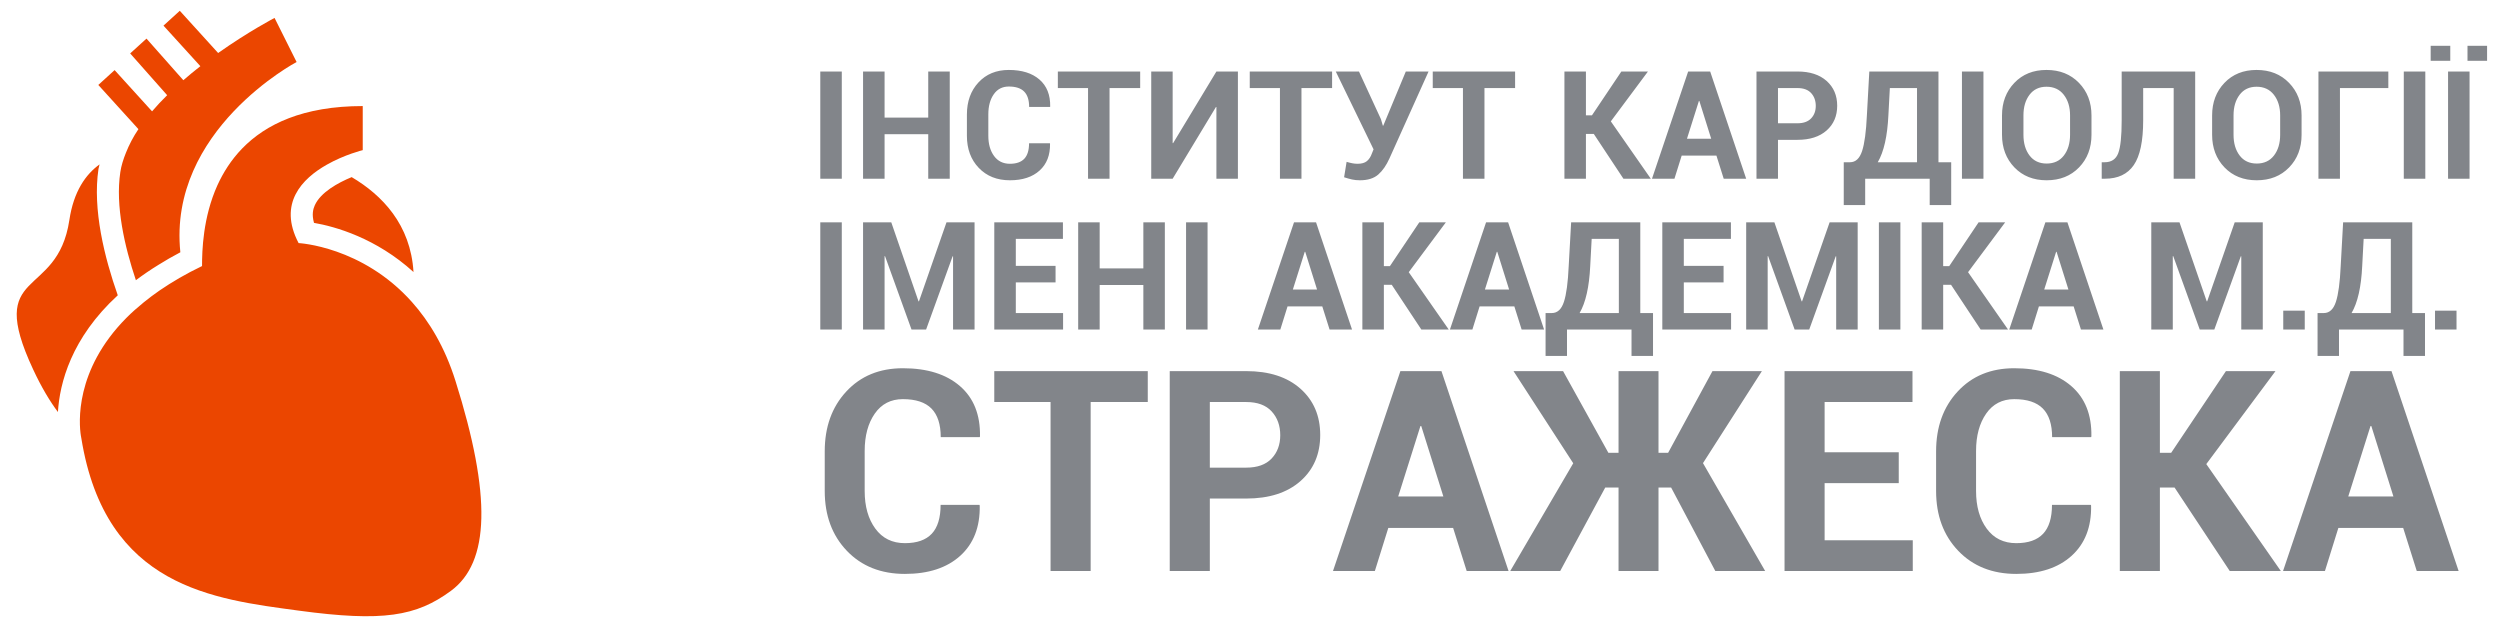
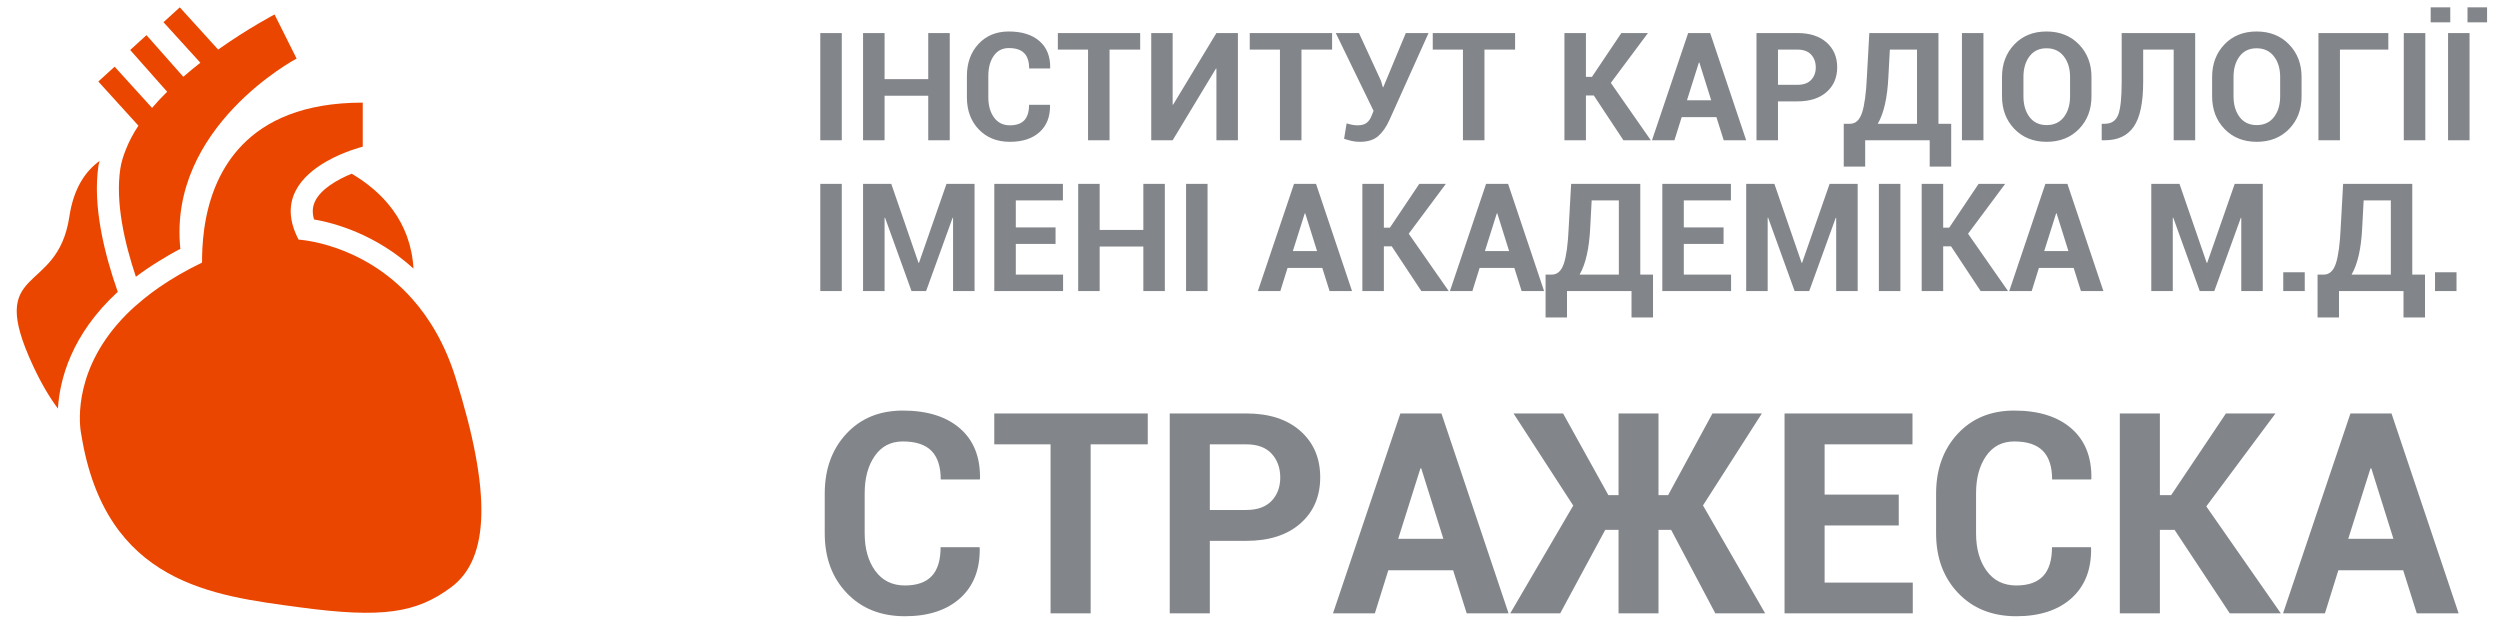
<svg xmlns="http://www.w3.org/2000/svg" width="130px" height="33px" viewBox="0 0 130 33" version="1.1">
  <defs />
  <g id="Artboard" stroke="none" stroke-width="1" fill="none" fill-rule="evenodd" transform="translate(-73, -168)">
    <g id="logo" transform="translate(73.24609, 168.2354)" fill-rule="nonzero">
-       <path d="M16.123,10.44 C16.423,9.771 17.316,9.274 18.041,8.975 C19.626,9.912 21.108,11.443 21.256,13.91 C19.31,12.14 17.184,11.545 16.082,11.354 C15.958,10.913 16.038,10.63 16.123,10.44 Z M4.875,8.548 C4.56,10.653 5.187,13.158 5.878,15.12 C3.454,17.343 2.856,19.695 2.766,21.19 C2.339,20.618 1.907,19.899 1.477,18.974 C-1.034,13.6 2.731,15.392 3.36,11.212 C3.583,9.71 4.215,8.83 4.931,8.313 C4.915,8.391 4.889,8.468 4.875,8.548 Z M6.303,7.707 C6.469,7.29 6.683,6.878 6.952,6.48 L4.866,4.182 L5.714,3.41 L7.661,5.554 C7.906,5.266 8.171,4.986 8.446,4.715 L6.523,2.543 L7.371,1.772 L9.287,3.936 C9.58,3.683 9.875,3.437 10.173,3.206 L8.255,1.098 L9.103,0.325 L11.097,2.521 C12.686,1.397 14.031,0.697 14.031,0.697 L15.177,2.989 C15.177,2.989 8.478,6.525 9.132,12.883 C8.725,13.095 8.356,13.313 7.999,13.534 C7.574,13.795 7.181,14.064 6.82,14.336 C6.231,12.578 5.747,10.465 6.01,8.719 C6.059,8.379 6.169,8.041 6.303,7.707 Z M21.178,15.473 C22.073,16.477 22.883,17.804 23.438,19.571 C25.321,25.544 25.222,29.008 23.198,30.492 C21.404,31.809 19.673,32.113 15.279,31.516 C10.887,30.92 5.241,30.323 3.984,22.558 C3.984,22.558 3.972,22.5 3.958,22.414 C3.861,21.786 3.627,19.021 6.322,16.299 C6.593,16.025 6.9,15.753 7.234,15.482 C7.489,15.275 7.76,15.071 8.055,14.867 C8.694,14.431 9.415,14.004 10.26,13.6 C10.26,12.806 10.303,11.075 11.059,9.399 C11.362,8.734 11.776,8.076 12.344,7.489 C13.571,6.222 15.519,5.28 18.616,5.28 L18.616,7.572 C18.616,7.572 17.678,7.8 16.743,8.331 C15.469,9.054 14.196,10.341 15.281,12.405 C15.281,12.405 18.588,12.566 21.178,15.473 Z" id="Combined-Shape" fill="#EB4600" />
-       <path d="M43.527,9.058 L42.409,9.058 L42.409,3.483 L43.527,3.483 L43.527,9.058 Z M49.141,9.058 L48.022,9.058 L48.022,6.742 L45.752,6.742 L45.752,9.058 L44.633,9.058 L44.633,3.483 L45.752,3.483 L45.752,5.88 L48.022,5.88 L48.022,3.483 L49.141,3.483 L49.141,9.058 Z M54.349,7.213 L54.356,7.236 C54.366,7.83 54.185,8.296 53.812,8.633 C53.44,8.97 52.925,9.139 52.269,9.139 C51.6,9.139 51.06,8.924 50.649,8.493 C50.238,8.063 50.033,7.507 50.033,6.826 L50.033,5.719 C50.033,5.04 50.233,4.484 50.634,4.051 C51.035,3.619 51.561,3.402 52.212,3.402 C52.891,3.402 53.422,3.568 53.805,3.9 C54.188,4.232 54.374,4.699 54.364,5.302 L54.356,5.325 L53.269,5.325 C53.269,4.967 53.183,4.701 53.01,4.526 C52.838,4.351 52.572,4.264 52.212,4.264 C51.877,4.264 51.616,4.399 51.429,4.668 C51.241,4.937 51.147,5.285 51.147,5.711 L51.147,6.826 C51.147,7.255 51.246,7.604 51.444,7.875 C51.642,8.146 51.917,8.281 52.269,8.281 C52.604,8.281 52.853,8.193 53.018,8.019 C53.183,7.844 53.265,7.575 53.265,7.213 L54.349,7.213 Z M59.043,4.344 L57.45,4.344 L57.45,9.058 L56.332,9.058 L56.332,4.344 L54.762,4.344 L54.762,3.483 L59.043,3.483 L59.043,4.344 Z M63.007,3.483 L64.125,3.483 L64.125,9.058 L63.007,9.058 L63.007,5.332 L62.984,5.328 L60.732,9.058 L59.618,9.058 L59.618,3.483 L60.732,3.483 L60.732,7.205 L60.755,7.209 L63.007,3.483 Z M69.023,4.344 L67.43,4.344 L67.43,9.058 L66.311,9.058 L66.311,4.344 L64.741,4.344 L64.741,3.483 L69.023,3.483 L69.023,4.344 Z M71.562,5.96 L71.661,6.297 L71.684,6.301 L72.856,3.483 L74.039,3.483 L72.006,8.001 C71.845,8.361 71.651,8.641 71.424,8.84 C71.196,9.039 70.879,9.139 70.47,9.139 C70.317,9.139 70.18,9.125 70.06,9.098 C69.94,9.072 69.803,9.033 69.647,8.982 L69.777,8.181 C69.892,8.215 69.993,8.239 70.081,8.256 C70.17,8.273 70.258,8.281 70.348,8.281 C70.557,8.281 70.718,8.236 70.83,8.145 C70.942,8.054 71.031,7.92 71.094,7.741 L71.179,7.53 L69.214,3.483 L70.42,3.483 L71.562,5.96 Z M78.539,4.344 L76.946,4.344 L76.946,9.058 L75.827,9.058 L75.827,4.344 L74.257,4.344 L74.257,3.483 L78.539,3.483 L78.539,4.344 Z M82.632,6.73 L82.222,6.73 L82.222,9.058 L81.104,9.058 L81.104,3.483 L82.222,3.483 L82.222,5.761 L82.536,5.761 L84.064,3.483 L85.447,3.483 L83.517,6.075 L85.596,9.058 L84.172,9.058 L82.632,6.73 Z M89.008,7.856 L87.201,7.856 L86.825,9.058 L85.657,9.058 L87.538,3.483 L88.683,3.483 L90.555,9.058 L89.387,9.058 L89.008,7.856 Z M87.476,6.979 L88.736,6.979 L88.12,5.014 L88.097,5.014 L87.476,6.979 Z M92.209,7.036 L92.209,9.058 L91.091,9.058 L91.091,3.483 L93.224,3.483 C93.865,3.483 94.369,3.646 94.737,3.973 C95.104,4.3 95.288,4.73 95.288,5.263 C95.288,5.797 95.104,6.226 94.737,6.55 C94.369,6.874 93.865,7.036 93.224,7.036 L92.209,7.036 Z M92.209,6.175 L93.224,6.175 C93.536,6.175 93.772,6.09 93.933,5.92 C94.094,5.75 94.174,5.534 94.174,5.271 C94.174,5.003 94.094,4.782 93.935,4.607 C93.775,4.432 93.538,4.344 93.224,4.344 L92.209,4.344 L92.209,6.175 Z M101.216,10.429 L100.098,10.429 L100.098,9.058 L96.743,9.058 L96.743,10.429 L95.629,10.429 L95.629,8.201 L95.955,8.201 C96.246,8.201 96.455,8.006 96.583,7.618 C96.71,7.23 96.793,6.613 96.832,5.765 L96.958,3.483 L100.554,3.483 L100.554,8.201 L101.216,8.201 L101.216,10.429 Z M97.95,5.765 C97.924,6.304 97.865,6.776 97.774,7.182 C97.682,7.588 97.557,7.927 97.398,8.201 L99.439,8.201 L99.439,4.344 L98.026,4.344 L97.95,5.765 Z M102.893,9.058 L101.775,9.058 L101.775,3.483 L102.893,3.483 L102.893,9.058 Z M108.511,6.772 C108.511,7.459 108.295,8.025 107.864,8.47 C107.432,8.916 106.871,9.139 106.179,9.139 C105.49,9.139 104.931,8.915 104.502,8.469 C104.073,8.022 103.858,7.456 103.858,6.772 L103.858,5.769 C103.858,5.087 104.072,4.522 104.5,4.074 C104.927,3.626 105.485,3.402 106.171,3.402 C106.863,3.402 107.426,3.626 107.86,4.074 C108.294,4.522 108.511,5.087 108.511,5.769 L108.511,6.772 Z M107.397,5.761 C107.397,5.327 107.288,4.971 107.071,4.693 C106.854,4.415 106.554,4.275 106.171,4.275 C105.793,4.275 105.499,4.415 105.289,4.693 C105.078,4.971 104.973,5.327 104.973,5.761 L104.973,6.772 C104.973,7.214 105.079,7.574 105.291,7.852 C105.502,8.13 105.799,8.269 106.179,8.269 C106.562,8.269 106.861,8.13 107.075,7.852 C107.289,7.574 107.397,7.214 107.397,6.772 L107.397,5.761 Z M113.903,3.483 L113.903,9.058 L112.785,9.058 L112.785,4.344 L111.199,4.344 L111.199,6.022 C111.199,7.099 111.037,7.874 110.711,8.348 C110.386,8.822 109.885,9.058 109.208,9.058 L109.043,9.058 L109.043,8.201 L109.197,8.201 C109.546,8.201 109.781,8.045 109.901,7.733 C110.021,7.422 110.081,6.851 110.081,6.022 L110.081,3.483 L113.903,3.483 Z M119.436,6.772 C119.436,7.459 119.221,8.025 118.789,8.47 C118.358,8.916 117.796,9.139 117.104,9.139 C116.415,9.139 115.856,8.915 115.427,8.469 C114.998,8.022 114.784,7.456 114.784,6.772 L114.784,5.769 C114.784,5.087 114.997,4.522 115.425,4.074 C115.853,3.626 116.41,3.402 117.096,3.402 C117.788,3.402 118.351,3.626 118.785,4.074 C119.219,4.522 119.436,5.087 119.436,5.769 L119.436,6.772 Z M118.322,5.761 C118.322,5.327 118.213,4.971 117.996,4.693 C117.779,4.415 117.479,4.275 117.096,4.275 C116.719,4.275 116.424,4.415 116.214,4.693 C116.003,4.971 115.898,5.327 115.898,5.761 L115.898,6.772 C115.898,7.214 116.004,7.574 116.216,7.852 C116.428,8.13 116.724,8.269 117.104,8.269 C117.487,8.269 117.786,8.13 118,7.852 C118.215,7.574 118.322,7.214 118.322,6.772 L118.322,5.761 Z M123.947,4.344 L121.431,4.344 L121.431,9.058 L120.313,9.058 L120.313,3.483 L123.947,3.483 L123.947,4.344 Z M125.87,9.058 L124.751,9.058 L124.751,3.483 L125.87,3.483 L125.87,9.058 Z M128.171,9.058 L127.053,9.058 L127.053,3.483 L128.171,3.483 L128.171,9.058 Z M129.082,2.927 L128.064,2.927 L128.064,2.146 L129.082,2.146 L129.082,2.927 Z M127.168,2.927 L126.149,2.927 L126.149,2.146 L127.168,2.146 L127.168,2.927 Z M43.527,16.901 L42.409,16.901 L42.409,11.325 L43.527,11.325 L43.527,16.901 Z M47.517,15.434 L47.54,15.434 L48.972,11.325 L50.431,11.325 L50.431,16.901 L49.313,16.901 L49.313,13.094 L49.29,13.091 L47.911,16.901 L47.153,16.901 L45.775,13.083 L45.752,13.087 L45.752,16.901 L44.633,16.901 L44.633,11.325 L46.1,11.325 L47.517,15.434 Z M54.643,14.45 L52.576,14.45 L52.576,16.043 L55.034,16.043 L55.034,16.901 L51.457,16.901 L51.457,11.325 L55.026,11.325 L55.026,12.187 L52.576,12.187 L52.576,13.588 L54.643,13.588 L54.643,14.45 Z M60.326,16.901 L59.208,16.901 L59.208,14.584 L56.937,14.584 L56.937,16.901 L55.819,16.901 L55.819,11.325 L56.937,11.325 L56.937,13.722 L59.208,13.722 L59.208,11.325 L60.326,11.325 L60.326,16.901 Z M62.547,16.901 L61.429,16.901 L61.429,11.325 L62.547,11.325 L62.547,16.901 Z M68.513,15.698 L66.706,15.698 L66.331,16.901 L65.163,16.901 L67.043,11.325 L68.188,11.325 L70.06,16.901 L68.892,16.901 L68.513,15.698 Z M66.982,14.821 L68.241,14.821 L67.625,12.857 L67.602,12.857 L66.982,14.821 Z M72.124,14.573 L71.715,14.573 L71.715,16.901 L70.597,16.901 L70.597,11.325 L71.715,11.325 L71.715,13.604 L72.029,13.604 L73.557,11.325 L74.939,11.325 L73.009,13.918 L75.088,16.901 L73.664,16.901 L72.124,14.573 Z M78.5,15.698 L76.693,15.698 L76.318,16.901 L75.15,16.901 L77.03,11.325 L78.175,11.325 L80.047,16.901 L78.879,16.901 L78.5,15.698 Z M76.969,14.821 L78.228,14.821 L77.612,12.857 L77.589,12.857 L76.969,14.821 Z M85.711,18.272 L84.593,18.272 L84.593,16.901 L81.238,16.901 L81.238,18.272 L80.124,18.272 L80.124,16.043 L80.449,16.043 C80.741,16.043 80.95,15.849 81.078,15.461 C81.205,15.073 81.288,14.455 81.326,13.608 L81.453,11.325 L85.049,11.325 L85.049,16.043 L85.711,16.043 L85.711,18.272 Z M82.445,13.608 C82.419,14.146 82.36,14.619 82.268,15.024 C82.177,15.43 82.051,15.77 81.893,16.043 L83.934,16.043 L83.934,12.187 L82.521,12.187 L82.445,13.608 Z M89.38,14.45 L87.312,14.45 L87.312,16.043 L89.77,16.043 L89.77,16.901 L86.194,16.901 L86.194,11.325 L89.762,11.325 L89.762,12.187 L87.312,12.187 L87.312,13.588 L89.38,13.588 L89.38,14.45 Z M93.439,15.434 L93.462,15.434 L94.894,11.325 L96.353,11.325 L96.353,16.901 L95.235,16.901 L95.235,13.094 L95.212,13.091 L93.833,16.901 L93.075,16.901 L91.696,13.083 L91.673,13.087 L91.673,16.901 L90.555,16.901 L90.555,11.325 L92.022,11.325 L93.439,15.434 Z M98.574,16.901 L97.456,16.901 L97.456,11.325 L98.574,11.325 L98.574,16.901 Z M101.208,14.573 L100.799,14.573 L100.799,16.901 L99.681,16.901 L99.681,11.325 L100.799,11.325 L100.799,13.604 L101.113,13.604 L102.641,11.325 L104.023,11.325 L102.093,13.918 L104.172,16.901 L102.748,16.901 L101.208,14.573 Z M107.584,15.698 L105.777,15.698 L105.402,16.901 L104.234,16.901 L106.114,11.325 L107.259,11.325 L109.131,16.901 L107.963,16.901 L107.584,15.698 Z M106.053,14.821 L107.312,14.821 L106.696,12.857 L106.673,12.857 L106.053,14.821 Z M114.504,15.434 L114.527,15.434 L115.959,11.325 L117.418,11.325 L117.418,16.901 L116.3,16.901 L116.3,13.094 L116.277,13.091 L114.898,16.901 L114.14,16.901 L112.762,13.083 L112.739,13.087 L112.739,16.901 L111.621,16.901 L111.621,11.325 L113.087,11.325 L114.504,15.434 Z M119.601,16.901 L118.483,16.901 L118.483,15.921 L119.601,15.921 L119.601,16.901 Z M125.854,18.272 L124.736,18.272 L124.736,16.901 L121.382,16.901 L121.382,18.272 L120.267,18.272 L120.267,16.043 L120.593,16.043 C120.884,16.043 121.093,15.849 121.221,15.461 C121.348,15.073 121.431,14.455 121.47,13.608 L121.596,11.325 L125.192,11.325 L125.192,16.043 L125.854,16.043 L125.854,18.272 Z M122.588,13.608 C122.562,14.146 122.504,14.619 122.412,15.024 C122.32,15.43 122.195,15.77 122.036,16.043 L124.077,16.043 L124.077,12.187 L122.664,12.187 L122.588,13.608 Z M127.493,16.901 L126.375,16.901 L126.375,15.921 L127.493,15.921 L127.493,16.901 Z" id="Інститут-кардіології" fill="#82858A" />
-       <path d="M50.685,26.017 L50.7,26.06 C50.719,27.169 50.381,28.037 49.686,28.666 C48.991,29.294 48.032,29.608 46.809,29.608 C45.562,29.608 44.555,29.207 43.789,28.405 C43.023,27.603 42.64,26.567 42.64,25.296 L42.64,23.233 C42.64,21.967 43.013,20.93 43.76,20.124 C44.508,19.317 45.488,18.913 46.702,18.913 C47.968,18.913 48.958,19.223 49.672,19.842 C50.386,20.46 50.733,21.331 50.714,22.455 L50.7,22.497 L48.672,22.497 C48.672,21.831 48.511,21.335 48.19,21.009 C47.869,20.683 47.373,20.52 46.702,20.52 C46.078,20.52 45.592,20.771 45.242,21.273 C44.892,21.775 44.717,22.424 44.717,23.218 L44.717,25.296 C44.717,26.096 44.901,26.748 45.27,27.252 C45.639,27.757 46.152,28.009 46.809,28.009 C47.432,28.009 47.898,27.846 48.205,27.52 C48.511,27.194 48.665,26.693 48.665,26.017 L50.685,26.017 Z M59.438,20.67 L56.468,20.67 L56.468,29.458 L54.383,29.458 L54.383,20.67 L51.456,20.67 L51.456,19.063 L59.438,19.063 L59.438,20.67 Z M62.665,25.689 L62.665,29.458 L60.58,29.458 L60.58,19.063 L64.557,19.063 C65.751,19.063 66.691,19.368 67.377,19.977 C68.062,20.586 68.405,21.388 68.405,22.383 C68.405,23.378 68.062,24.177 67.377,24.782 C66.691,25.386 65.751,25.689 64.557,25.689 L62.665,25.689 Z M62.665,24.082 L64.557,24.082 C65.138,24.082 65.578,23.924 65.878,23.608 C66.177,23.291 66.327,22.888 66.327,22.397 C66.327,21.898 66.179,21.485 65.881,21.159 C65.584,20.833 65.142,20.67 64.557,20.67 L62.665,20.67 L62.665,24.082 Z M75.316,27.216 L71.946,27.216 L71.246,29.458 L69.069,29.458 L72.574,19.063 L74.709,19.063 L78.2,29.458 L76.022,29.458 L75.316,27.216 Z M72.46,25.582 L74.809,25.582 L73.659,21.919 L73.616,21.919 L72.46,25.582 Z M86.653,25.117 L85.996,25.117 L85.996,29.458 L83.918,29.458 L83.918,25.117 L83.226,25.117 L80.884,29.458 L78.286,29.458 L81.562,23.854 L78.457,19.063 L81.034,19.063 L83.39,23.311 L83.918,23.311 L83.918,19.063 L85.996,19.063 L85.996,23.311 L86.496,23.311 L88.802,19.063 L91.372,19.063 L88.309,23.847 L91.543,29.458 L88.951,29.458 L86.653,25.117 Z M98.489,24.889 L94.634,24.889 L94.634,27.859 L99.218,27.859 L99.218,29.458 L92.55,29.458 L92.55,19.063 L99.203,19.063 L99.203,20.67 L94.634,20.67 L94.634,23.283 L98.489,23.283 L98.489,24.889 Z M108.477,26.017 L108.491,26.06 C108.511,27.169 108.173,28.037 107.478,28.666 C106.783,29.294 105.824,29.608 104.601,29.608 C103.354,29.608 102.347,29.207 101.581,28.405 C100.814,27.603 100.431,26.567 100.431,25.296 L100.431,23.233 C100.431,21.967 100.805,20.93 101.552,20.124 C102.299,19.317 103.28,18.913 104.494,18.913 C105.76,18.913 106.75,19.223 107.463,19.842 C108.177,20.46 108.525,21.331 108.506,22.455 L108.491,22.497 L106.464,22.497 C106.464,21.831 106.303,21.335 105.982,21.009 C105.661,20.683 105.165,20.52 104.494,20.52 C103.87,20.52 103.383,20.771 103.034,21.273 C102.684,21.775 102.509,22.424 102.509,23.218 L102.509,25.296 C102.509,26.096 102.693,26.748 103.062,27.252 C103.431,27.757 103.944,28.009 104.601,28.009 C105.224,28.009 105.689,27.846 105.996,27.52 C106.303,27.194 106.457,26.693 106.457,26.017 L108.477,26.017 Z M112.832,25.117 L112.068,25.117 L112.068,29.458 L109.984,29.458 L109.984,19.063 L112.068,19.063 L112.068,23.311 L112.654,23.311 L115.502,19.063 L118.079,19.063 L114.481,23.897 L118.358,29.458 L115.702,29.458 L112.832,25.117 Z M124.719,27.216 L121.349,27.216 L120.65,29.458 L118.472,29.458 L121.977,19.063 L124.112,19.063 L127.603,29.458 L125.426,29.458 L124.719,27.216 Z M121.863,25.582 L124.212,25.582 L123.063,21.919 L123.02,21.919 L121.863,25.582 Z" id="Стражеска" fill="#82858A" />
+       <path d="M16.123,10.262 C16.423,9.592 17.316,9.095 18.041,8.796 C19.626,9.733 21.108,11.264 21.256,13.731 C19.31,11.961 17.184,11.366 16.082,11.175 C15.958,10.734 16.038,10.451 16.123,10.262 Z M4.875,8.369 C4.56,10.474 5.187,12.979 5.878,14.941 C3.454,17.164 2.856,19.516 2.766,21.011 C2.339,20.439 1.907,19.72 1.477,18.795 C-1.034,13.421 2.731,15.213 3.36,11.033 C3.583,9.532 4.215,8.651 4.931,8.134 C4.915,8.212 4.889,8.289 4.875,8.369 Z M6.303,7.528 C6.469,7.111 6.683,6.7 6.952,6.301 L4.866,4.003 L5.714,3.232 L7.661,5.375 C7.906,5.087 8.171,4.807 8.446,4.536 L6.523,2.364 L7.371,1.593 L9.287,3.758 C9.58,3.504 9.875,3.258 10.173,3.028 L8.255,0.919 L9.103,0.146 L11.097,2.342 C12.686,1.218 14.031,0.518 14.031,0.518 L15.177,2.81 C15.177,2.81 8.478,6.347 9.132,12.704 C8.725,12.916 8.356,13.134 7.999,13.355 C7.574,13.616 7.181,13.885 6.82,14.157 C6.231,12.399 5.747,10.286 6.01,8.54 C6.059,8.2 6.169,7.862 6.303,7.528 Z M21.178,15.294 C22.073,16.298 22.883,17.625 23.438,19.392 C25.321,25.365 25.222,28.829 23.198,30.313 C21.404,31.63 19.673,31.934 15.279,31.337 C10.887,30.741 5.241,30.144 3.984,22.379 C3.984,22.379 3.972,22.321 3.958,22.235 C3.861,21.607 3.627,18.842 6.322,16.12 C6.593,15.846 6.9,15.574 7.234,15.303 C7.489,15.096 7.76,14.892 8.055,14.688 C8.694,14.252 9.415,13.825 10.26,13.421 C10.26,12.627 10.303,10.896 11.059,9.22 C11.362,8.555 11.776,7.897 12.344,7.31 C13.571,6.043 15.519,5.101 18.616,5.101 L18.616,7.393 C18.616,7.393 17.678,7.621 16.743,8.152 C15.469,8.875 14.196,10.162 15.281,12.226 C15.281,12.226 18.588,12.388 21.178,15.294 Z" id="Combined-Shape" fill="#EB4600" />
+       <path d="M43.527,7.058 L42.409,7.058 L42.409,1.483 L43.527,1.483 L43.527,7.058 Z M49.141,7.058 L48.022,7.058 L48.022,4.742 L45.752,4.742 L45.752,7.058 L44.633,7.058 L44.633,1.483 L45.752,1.483 L45.752,3.88 L48.022,3.88 L48.022,1.483 L49.141,1.483 L49.141,7.058 Z M54.349,5.213 L54.356,5.236 C54.366,5.83 54.185,6.296 53.812,6.633 C53.44,6.97 52.925,7.139 52.269,7.139 C51.6,7.139 51.06,6.924 50.649,6.493 C50.238,6.063 50.033,5.507 50.033,4.826 L50.033,3.719 C50.033,3.04 50.233,2.484 50.634,2.051 C51.035,1.619 51.561,1.402 52.212,1.402 C52.891,1.402 53.422,1.568 53.805,1.9 C54.188,2.232 54.374,2.699 54.364,3.302 L54.356,3.325 L53.269,3.325 C53.269,2.967 53.183,2.701 53.01,2.526 C52.838,2.351 52.572,2.264 52.212,2.264 C51.877,2.264 51.616,2.399 51.429,2.668 C51.241,2.937 51.147,3.285 51.147,3.711 L51.147,4.826 C51.147,5.255 51.246,5.604 51.444,5.875 C51.642,6.146 51.917,6.281 52.269,6.281 C52.604,6.281 52.853,6.193 53.018,6.019 C53.183,5.844 53.265,5.575 53.265,5.213 L54.349,5.213 Z M59.043,2.344 L57.45,2.344 L57.45,7.058 L56.332,7.058 L56.332,2.344 L54.762,2.344 L54.762,1.483 L59.043,1.483 L59.043,2.344 Z M63.007,1.483 L64.125,1.483 L64.125,7.058 L63.007,7.058 L63.007,3.332 L62.984,3.328 L60.732,7.058 L59.618,7.058 L59.618,1.483 L60.732,1.483 L60.732,5.205 L60.755,5.209 L63.007,1.483 Z M69.023,2.344 L67.43,2.344 L67.43,7.058 L66.311,7.058 L66.311,2.344 L64.741,2.344 L64.741,1.483 L69.023,1.483 L69.023,2.344 Z M71.562,3.96 L71.661,4.297 L71.684,4.301 L72.856,1.483 L74.039,1.483 L72.006,6.001 C71.845,6.361 71.651,6.641 71.424,6.84 C71.196,7.039 70.879,7.139 70.47,7.139 C70.317,7.139 70.18,7.125 70.06,7.098 C69.94,7.072 69.803,7.033 69.647,6.982 L69.777,6.181 C69.892,6.215 69.993,6.239 70.081,6.256 C70.17,6.273 70.258,6.281 70.348,6.281 C70.557,6.281 70.718,6.236 70.83,6.145 C70.942,6.054 71.031,5.92 71.094,5.741 L71.179,5.53 L69.214,1.483 L70.42,1.483 L71.562,3.96 Z M78.539,2.344 L76.946,2.344 L76.946,7.058 L75.827,7.058 L75.827,2.344 L74.257,2.344 L74.257,1.483 L78.539,1.483 L78.539,2.344 Z M82.632,4.73 L82.222,4.73 L82.222,7.058 L81.104,7.058 L81.104,1.483 L82.222,1.483 L82.222,3.761 L82.536,3.761 L84.064,1.483 L85.447,1.483 L83.517,4.075 L85.596,7.058 L84.172,7.058 L82.632,4.73 Z M89.008,5.856 L87.201,5.856 L86.825,7.058 L85.657,7.058 L87.538,1.483 L88.683,1.483 L90.555,7.058 L89.387,7.058 L89.008,5.856 Z M87.476,4.979 L88.736,4.979 L88.12,3.014 L88.097,3.014 L87.476,4.979 Z M92.209,5.036 L92.209,7.058 L91.091,7.058 L91.091,1.483 L93.224,1.483 C93.865,1.483 94.369,1.646 94.737,1.973 C95.104,2.3 95.288,2.73 95.288,3.263 C95.288,3.797 95.104,4.226 94.737,4.55 C94.369,4.874 93.865,5.036 93.224,5.036 L92.209,5.036 Z M92.209,4.175 L93.224,4.175 C93.536,4.175 93.772,4.09 93.933,3.92 C94.094,3.75 94.174,3.534 94.174,3.271 C94.174,3.003 94.094,2.782 93.935,2.607 C93.775,2.432 93.538,2.344 93.224,2.344 L92.209,2.344 L92.209,4.175 Z M101.216,8.429 L100.098,8.429 L100.098,7.058 L96.743,7.058 L96.743,8.429 L95.629,8.429 L95.629,6.201 L95.955,6.201 C96.246,6.201 96.455,6.006 96.583,5.618 C96.71,5.23 96.793,4.613 96.832,3.765 L96.958,1.483 L100.554,1.483 L100.554,6.201 L101.216,6.201 L101.216,8.429 Z M97.95,3.765 C97.924,4.304 97.865,4.776 97.774,5.182 C97.682,5.588 97.557,5.927 97.398,6.201 L99.439,6.201 L99.439,2.344 L98.026,2.344 L97.95,3.765 Z M102.893,7.058 L101.775,7.058 L101.775,1.483 L102.893,1.483 L102.893,7.058 Z M108.511,4.772 C108.511,5.459 108.295,6.025 107.864,6.47 C107.432,6.916 106.871,7.139 106.179,7.139 C105.49,7.139 104.931,6.915 104.502,6.469 C104.073,6.022 103.858,5.456 103.858,4.772 L103.858,3.769 C103.858,3.087 104.072,2.522 104.5,2.074 C104.927,1.626 105.485,1.402 106.171,1.402 C106.863,1.402 107.426,1.626 107.86,2.074 C108.294,2.522 108.511,3.087 108.511,3.769 L108.511,4.772 Z M107.397,3.761 C107.397,3.327 107.288,2.971 107.071,2.693 C106.854,2.415 106.554,2.275 106.171,2.275 C105.793,2.275 105.499,2.415 105.289,2.693 C105.078,2.971 104.973,3.327 104.973,3.761 L104.973,4.772 C104.973,5.214 105.079,5.574 105.291,5.852 C105.502,6.13 105.799,6.269 106.179,6.269 C106.562,6.269 106.861,6.13 107.075,5.852 C107.289,5.574 107.397,5.214 107.397,4.772 L107.397,3.761 Z M113.903,1.483 L113.903,7.058 L112.785,7.058 L112.785,2.344 L111.199,2.344 L111.199,4.022 C111.199,5.099 111.037,5.874 110.711,6.348 C110.386,6.822 109.885,7.058 109.208,7.058 L109.043,7.058 L109.043,6.201 L109.197,6.201 C109.546,6.201 109.781,6.045 109.901,5.733 C110.021,5.422 110.081,4.851 110.081,4.022 L110.081,1.483 L113.903,1.483 Z M119.436,4.772 C119.436,5.459 119.221,6.025 118.789,6.47 C118.358,6.916 117.796,7.139 117.104,7.139 C116.415,7.139 115.856,6.915 115.427,6.469 C114.998,6.022 114.784,5.456 114.784,4.772 L114.784,3.769 C114.784,3.087 114.997,2.522 115.425,2.074 C115.853,1.626 116.41,1.402 117.096,1.402 C117.788,1.402 118.351,1.626 118.785,2.074 C119.219,2.522 119.436,3.087 119.436,3.769 L119.436,4.772 Z M118.322,3.761 C118.322,3.327 118.213,2.971 117.996,2.693 C117.779,2.415 117.479,2.275 117.096,2.275 C116.719,2.275 116.424,2.415 116.214,2.693 C116.003,2.971 115.898,3.327 115.898,3.761 L115.898,4.772 C115.898,5.214 116.004,5.574 116.216,5.852 C116.428,6.13 116.724,6.269 117.104,6.269 C117.487,6.269 117.786,6.13 118,5.852 C118.215,5.574 118.322,5.214 118.322,4.772 L118.322,3.761 Z M123.947,2.344 L121.431,2.344 L121.431,7.058 L120.313,7.058 L120.313,1.483 L123.947,1.483 L123.947,2.344 Z M125.87,7.058 L124.751,7.058 L124.751,1.483 L125.87,1.483 L125.87,7.058 Z M128.171,7.058 L127.053,7.058 L127.053,1.483 L128.171,1.483 L128.171,7.058 Z M129.082,0.927 L128.064,0.927 L128.064,0.146 L129.082,0.146 L129.082,0.927 Z M127.168,0.927 L126.149,0.927 L126.149,0.146 L127.168,0.146 L127.168,0.927 Z M43.527,14.901 L42.409,14.901 L42.409,9.325 L43.527,9.325 L43.527,14.901 Z M47.517,13.434 L47.54,13.434 L48.972,9.325 L50.431,9.325 L50.431,14.901 L49.313,14.901 L49.313,11.094 L49.29,11.091 L47.911,14.901 L47.153,14.901 L45.775,11.083 L45.752,11.087 L45.752,14.901 L44.633,14.901 L44.633,9.325 L46.1,9.325 L47.517,13.434 Z M54.643,12.45 L52.576,12.45 L52.576,14.043 L55.034,14.043 L55.034,14.901 L51.457,14.901 L51.457,9.325 L55.026,9.325 L55.026,10.187 L52.576,10.187 L52.576,11.588 L54.643,11.588 L54.643,12.45 Z M60.326,14.901 L59.208,14.901 L59.208,12.584 L56.937,12.584 L56.937,14.901 L55.819,14.901 L55.819,9.325 L56.937,9.325 L56.937,11.722 L59.208,11.722 L59.208,9.325 L60.326,9.325 L60.326,14.901 Z M62.547,14.901 L61.429,14.901 L61.429,9.325 L62.547,9.325 L62.547,14.901 Z M68.513,13.698 L66.706,13.698 L66.331,14.901 L65.163,14.901 L67.043,9.325 L68.188,9.325 L70.06,14.901 L68.892,14.901 L68.513,13.698 Z M66.982,12.821 L68.241,12.821 L67.625,10.857 L67.602,10.857 L66.982,12.821 Z M72.124,12.573 L71.715,12.573 L71.715,14.901 L70.597,14.901 L70.597,9.325 L71.715,9.325 L71.715,11.604 L72.029,11.604 L73.557,9.325 L74.939,9.325 L73.009,11.918 L75.088,14.901 L73.664,14.901 L72.124,12.573 Z M78.5,13.698 L76.693,13.698 L76.318,14.901 L75.15,14.901 L77.03,9.325 L78.175,9.325 L80.047,14.901 L78.879,14.901 L78.5,13.698 Z M76.969,12.821 L78.228,12.821 L77.612,10.857 L77.589,10.857 L76.969,12.821 Z M85.711,16.272 L84.593,16.272 L84.593,14.901 L81.238,14.901 L81.238,16.272 L80.124,16.272 L80.124,14.043 L80.449,14.043 C80.741,14.043 80.95,13.849 81.078,13.461 C81.205,13.073 81.288,12.455 81.326,11.608 L81.453,9.325 L85.049,9.325 L85.049,14.043 L85.711,14.043 L85.711,16.272 Z M82.445,11.608 C82.419,12.146 82.36,12.619 82.268,13.024 C82.177,13.43 82.051,13.77 81.893,14.043 L83.934,14.043 L83.934,10.187 L82.521,10.187 L82.445,11.608 Z M89.38,12.45 L87.312,12.45 L87.312,14.043 L89.77,14.043 L89.77,14.901 L86.194,14.901 L86.194,9.325 L89.762,9.325 L89.762,10.187 L87.312,10.187 L87.312,11.588 L89.38,11.588 L89.38,12.45 Z M93.439,13.434 L93.462,13.434 L94.894,9.325 L96.353,9.325 L96.353,14.901 L95.235,14.901 L95.235,11.094 L95.212,11.091 L93.833,14.901 L93.075,14.901 L91.696,11.083 L91.673,11.087 L91.673,14.901 L90.555,14.901 L90.555,9.325 L92.022,9.325 L93.439,13.434 Z M98.574,14.901 L97.456,14.901 L97.456,9.325 L98.574,9.325 L98.574,14.901 Z M101.208,12.573 L100.799,12.573 L100.799,14.901 L99.681,14.901 L99.681,9.325 L100.799,9.325 L100.799,11.604 L101.113,11.604 L102.641,9.325 L104.023,9.325 L102.093,11.918 L104.172,14.901 L102.748,14.901 L101.208,12.573 Z M107.584,13.698 L105.777,13.698 L105.402,14.901 L104.234,14.901 L106.114,9.325 L107.259,9.325 L109.131,14.901 L107.963,14.901 L107.584,13.698 Z M106.053,12.821 L107.312,12.821 L106.696,10.857 L106.673,10.857 L106.053,12.821 Z M114.504,13.434 L114.527,13.434 L115.959,9.325 L117.418,9.325 L117.418,14.901 L116.3,14.901 L116.3,11.094 L116.277,11.091 L114.898,14.901 L114.14,14.901 L112.762,11.083 L112.739,11.087 L112.739,14.901 L111.621,14.901 L111.621,9.325 L113.087,9.325 L114.504,13.434 Z M119.601,14.901 L118.483,14.901 L118.483,13.921 L119.601,13.921 L119.601,14.901 Z M125.854,16.272 L124.736,16.272 L124.736,14.901 L121.382,14.901 L121.382,16.272 L120.267,16.272 L120.267,14.043 L120.593,14.043 C120.884,14.043 121.093,13.849 121.221,13.461 C121.348,13.073 121.431,12.455 121.47,11.608 L121.596,9.325 L125.192,9.325 L125.192,14.043 L125.854,14.043 L125.854,16.272 Z M122.588,11.608 C122.562,12.146 122.504,12.619 122.412,13.024 C122.32,13.43 122.195,13.77 122.036,14.043 L124.077,14.043 L124.077,10.187 L122.664,10.187 L122.588,11.608 Z M127.493,14.901 L126.375,14.901 L126.375,13.921 L127.493,13.921 L127.493,14.901 Z" id="Інститут-кардіології" fill="#82858A" />
+       <path d="M50.685,28.218 L50.7,28.26 C50.719,29.369 50.381,30.238 49.686,30.866 C48.991,31.494 48.032,31.809 46.809,31.809 C45.562,31.809 44.555,31.408 43.789,30.606 C43.023,29.804 42.64,28.767 42.64,27.497 L42.64,25.433 C42.64,24.167 43.013,23.131 43.76,22.324 C44.508,21.517 45.488,21.114 46.702,21.114 C47.968,21.114 48.958,21.423 49.672,22.042 C50.386,22.661 50.733,23.532 50.714,24.655 L50.7,24.698 L48.672,24.698 C48.672,24.032 48.511,23.535 48.19,23.209 C47.869,22.883 47.373,22.72 46.702,22.72 C46.078,22.72 45.592,22.971 45.242,23.474 C44.892,23.976 44.717,24.624 44.717,25.419 L44.717,27.497 C44.717,28.296 44.901,28.948 45.27,29.453 C45.639,29.957 46.152,30.209 46.809,30.209 C47.432,30.209 47.898,30.046 48.205,29.72 C48.511,29.394 48.665,28.893 48.665,28.218 L50.685,28.218 Z M59.438,22.87 L56.468,22.87 L56.468,31.659 L54.383,31.659 L54.383,22.87 L51.456,22.87 L51.456,21.264 L59.438,21.264 L59.438,22.87 Z M62.665,27.889 L62.665,31.659 L60.58,31.659 L60.58,21.264 L64.557,21.264 C65.751,21.264 66.691,21.569 67.377,22.178 C68.062,22.787 68.405,23.589 68.405,24.584 C68.405,25.578 68.062,26.378 67.377,26.982 C66.691,27.587 65.751,27.889 64.557,27.889 L62.665,27.889 Z M62.665,26.283 L64.557,26.283 C65.138,26.283 65.578,26.125 65.878,25.808 C66.177,25.492 66.327,25.088 66.327,24.598 C66.327,24.098 66.179,23.685 65.881,23.359 C65.584,23.033 65.142,22.87 64.557,22.87 L62.665,22.87 L62.665,26.283 Z M75.316,29.417 L71.946,29.417 L71.246,31.659 L69.069,31.659 L72.574,21.264 L74.709,21.264 L78.2,31.659 L76.022,31.659 L75.316,29.417 Z M72.46,27.782 L74.809,27.782 L73.659,24.12 L73.616,24.12 L72.46,27.782 Z M86.653,27.318 L85.996,27.318 L85.996,31.659 L83.918,31.659 L83.918,27.318 L83.226,27.318 L80.884,31.659 L78.286,31.659 L81.562,26.054 L78.457,21.264 L81.034,21.264 L83.39,25.512 L83.918,25.512 L83.918,21.264 L85.996,21.264 L85.996,25.512 L86.496,25.512 L88.802,21.264 L91.372,21.264 L88.309,26.047 L91.543,31.659 L88.951,31.659 L86.653,27.318 Z M98.489,27.09 L94.634,27.09 L94.634,30.059 L99.218,30.059 L99.218,31.659 L92.55,31.659 L92.55,21.264 L99.203,21.264 L99.203,22.87 L94.634,22.87 L94.634,25.483 L98.489,25.483 L98.489,27.09 Z M108.477,28.218 L108.491,28.26 C108.511,29.369 108.173,30.238 107.478,30.866 C106.783,31.494 105.824,31.809 104.601,31.809 C103.354,31.809 102.347,31.408 101.581,30.606 C100.814,29.804 100.431,28.767 100.431,27.497 L100.431,25.433 C100.431,24.167 100.805,23.131 101.552,22.324 C102.299,21.517 103.28,21.114 104.494,21.114 C105.76,21.114 106.75,21.423 107.463,22.042 C108.177,22.661 108.525,23.532 108.506,24.655 L108.491,24.698 L106.464,24.698 C106.464,24.032 106.303,23.535 105.982,23.209 C105.661,22.883 105.165,22.72 104.494,22.72 C103.87,22.72 103.383,22.971 103.034,23.474 C102.684,23.976 102.509,24.624 102.509,25.419 L102.509,27.497 C102.509,28.296 102.693,28.948 103.062,29.453 C103.431,29.957 103.944,30.209 104.601,30.209 C105.224,30.209 105.689,30.046 105.996,29.72 C106.303,29.394 106.457,28.893 106.457,28.218 L108.477,28.218 Z M112.832,27.318 L112.068,27.318 L112.068,31.659 L109.984,31.659 L109.984,21.264 L112.068,21.264 L112.068,25.512 L112.654,25.512 L115.502,21.264 L118.079,21.264 L114.481,26.097 L118.358,31.659 L115.702,31.659 L112.832,27.318 Z M124.719,29.417 L121.349,29.417 L120.65,31.659 L118.472,31.659 L121.977,21.264 L124.112,21.264 L127.603,31.659 L125.426,31.659 L124.719,29.417 Z M121.863,27.782 L124.212,27.782 L123.063,24.12 L123.02,24.12 L121.863,27.782 Z" id="Стражеска" fill="#82858A" />
    </g>
  </g>
</svg>
